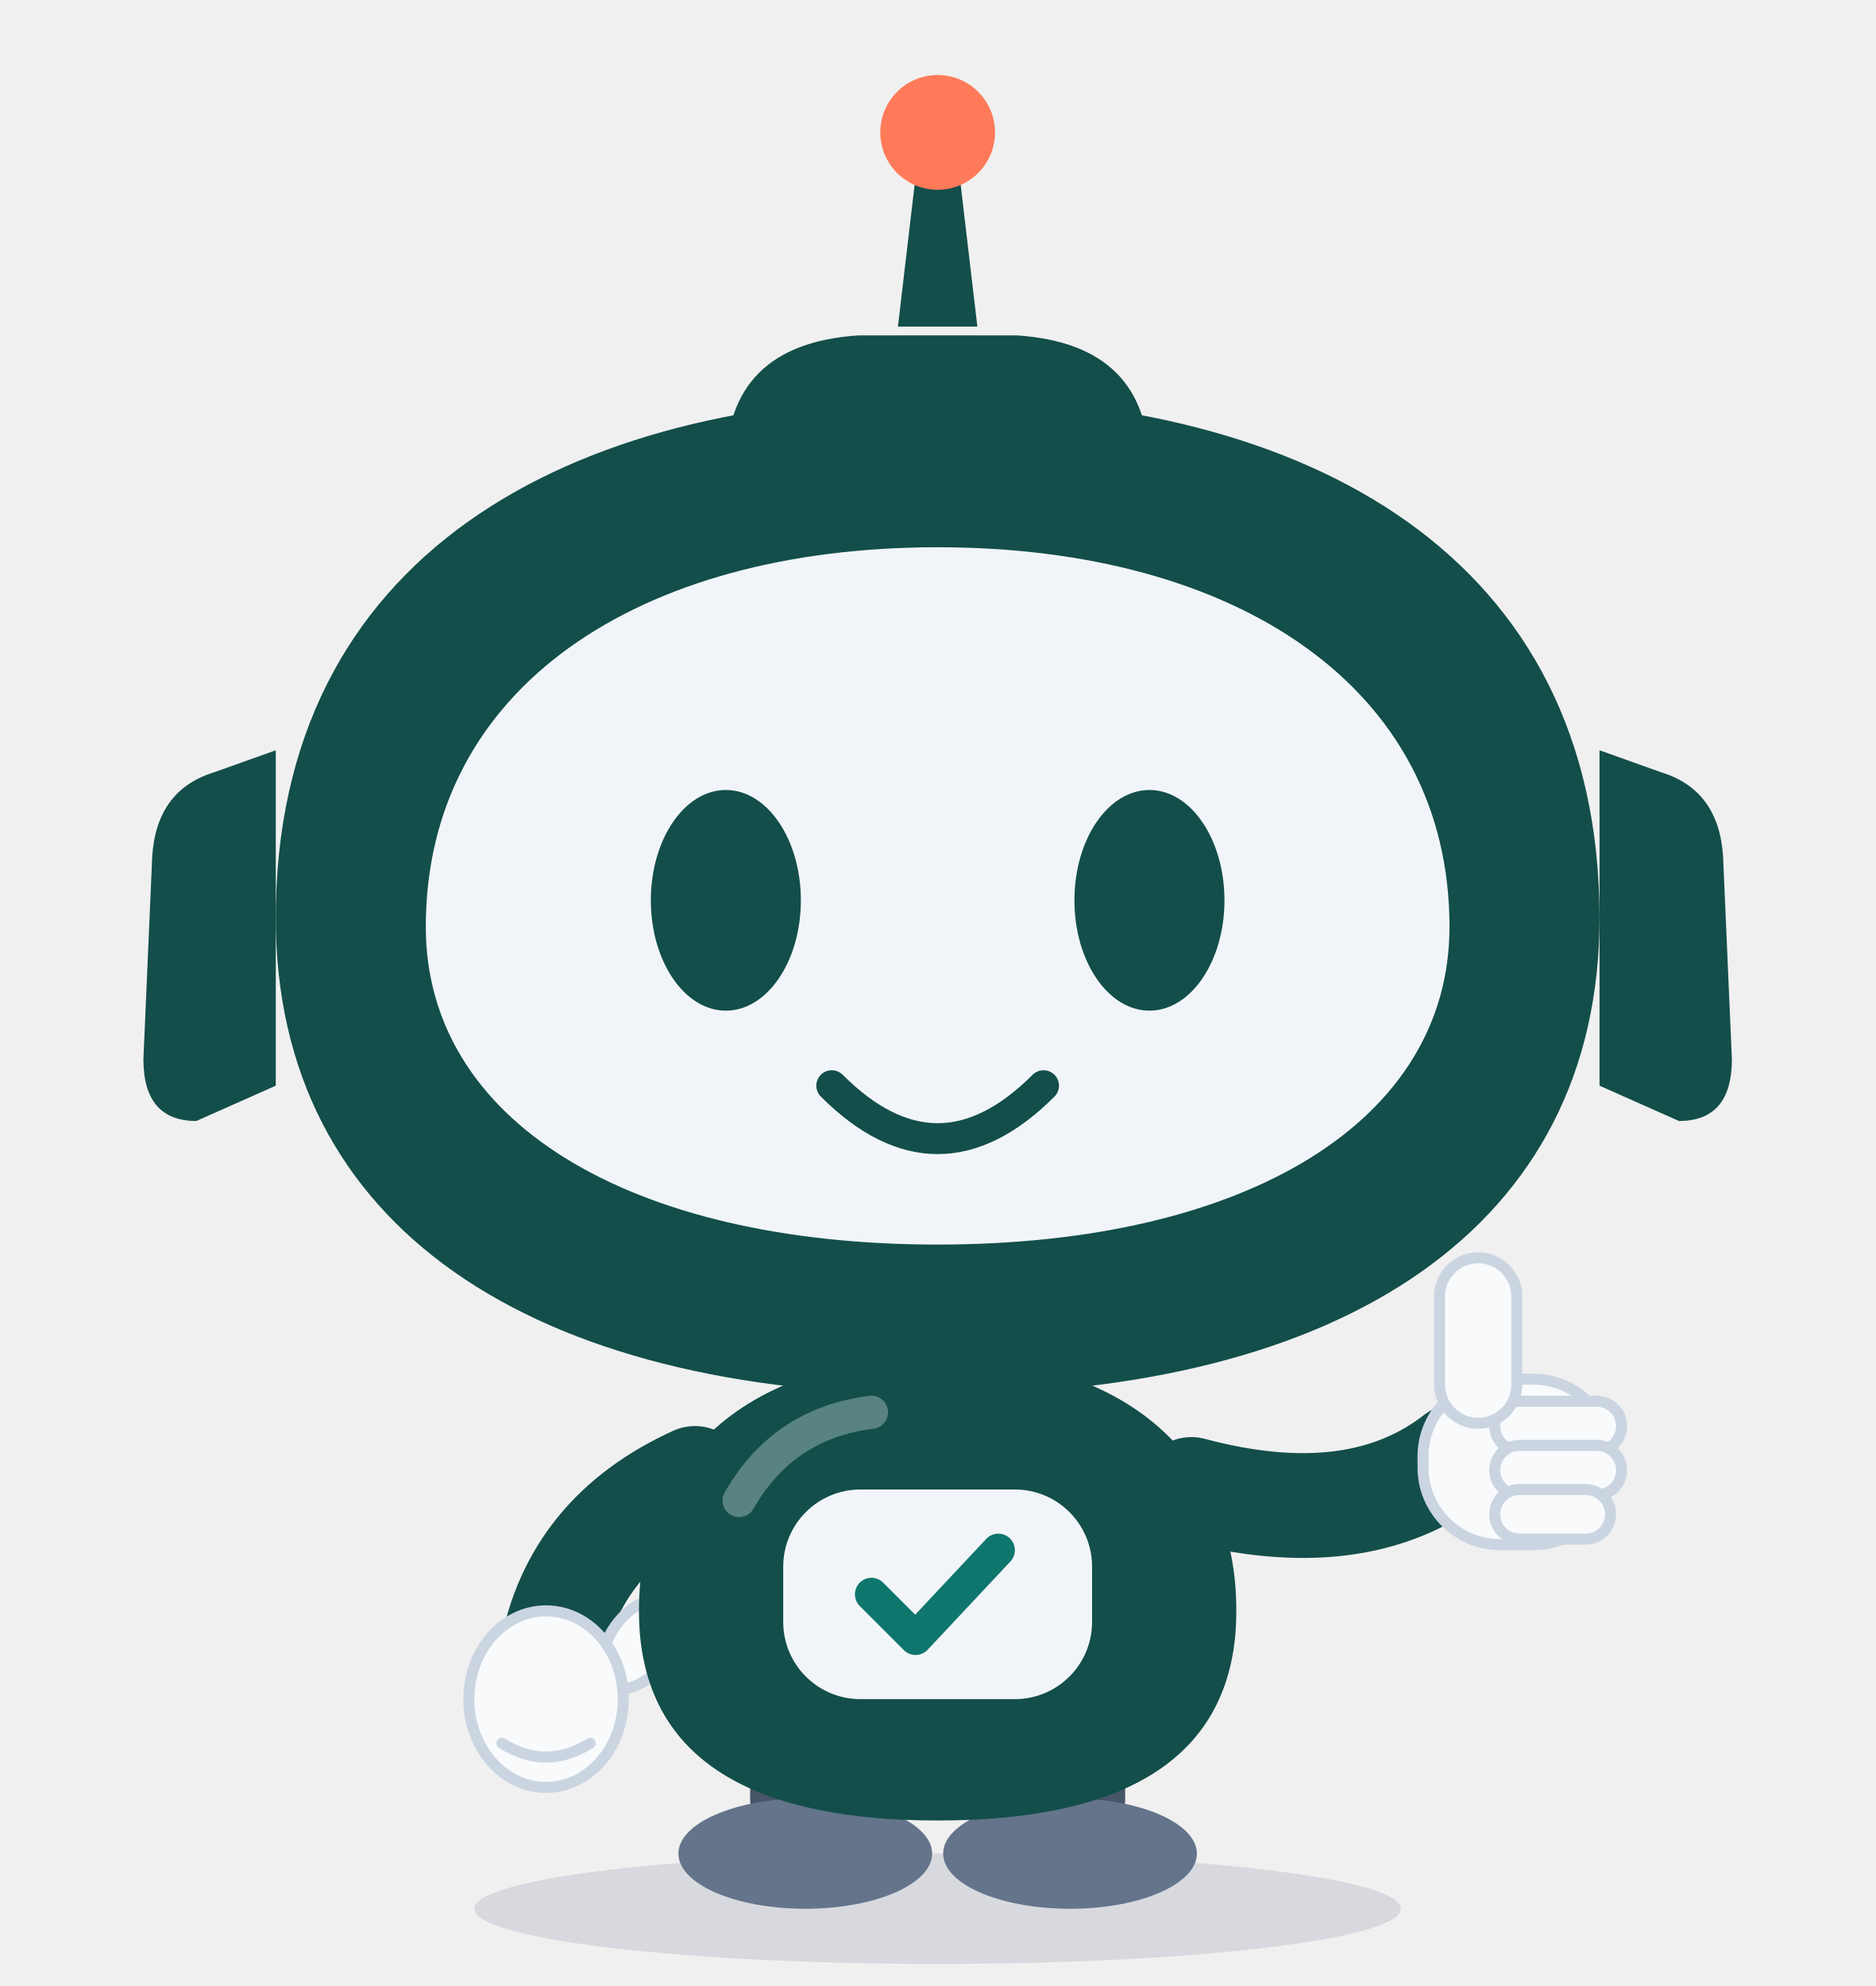
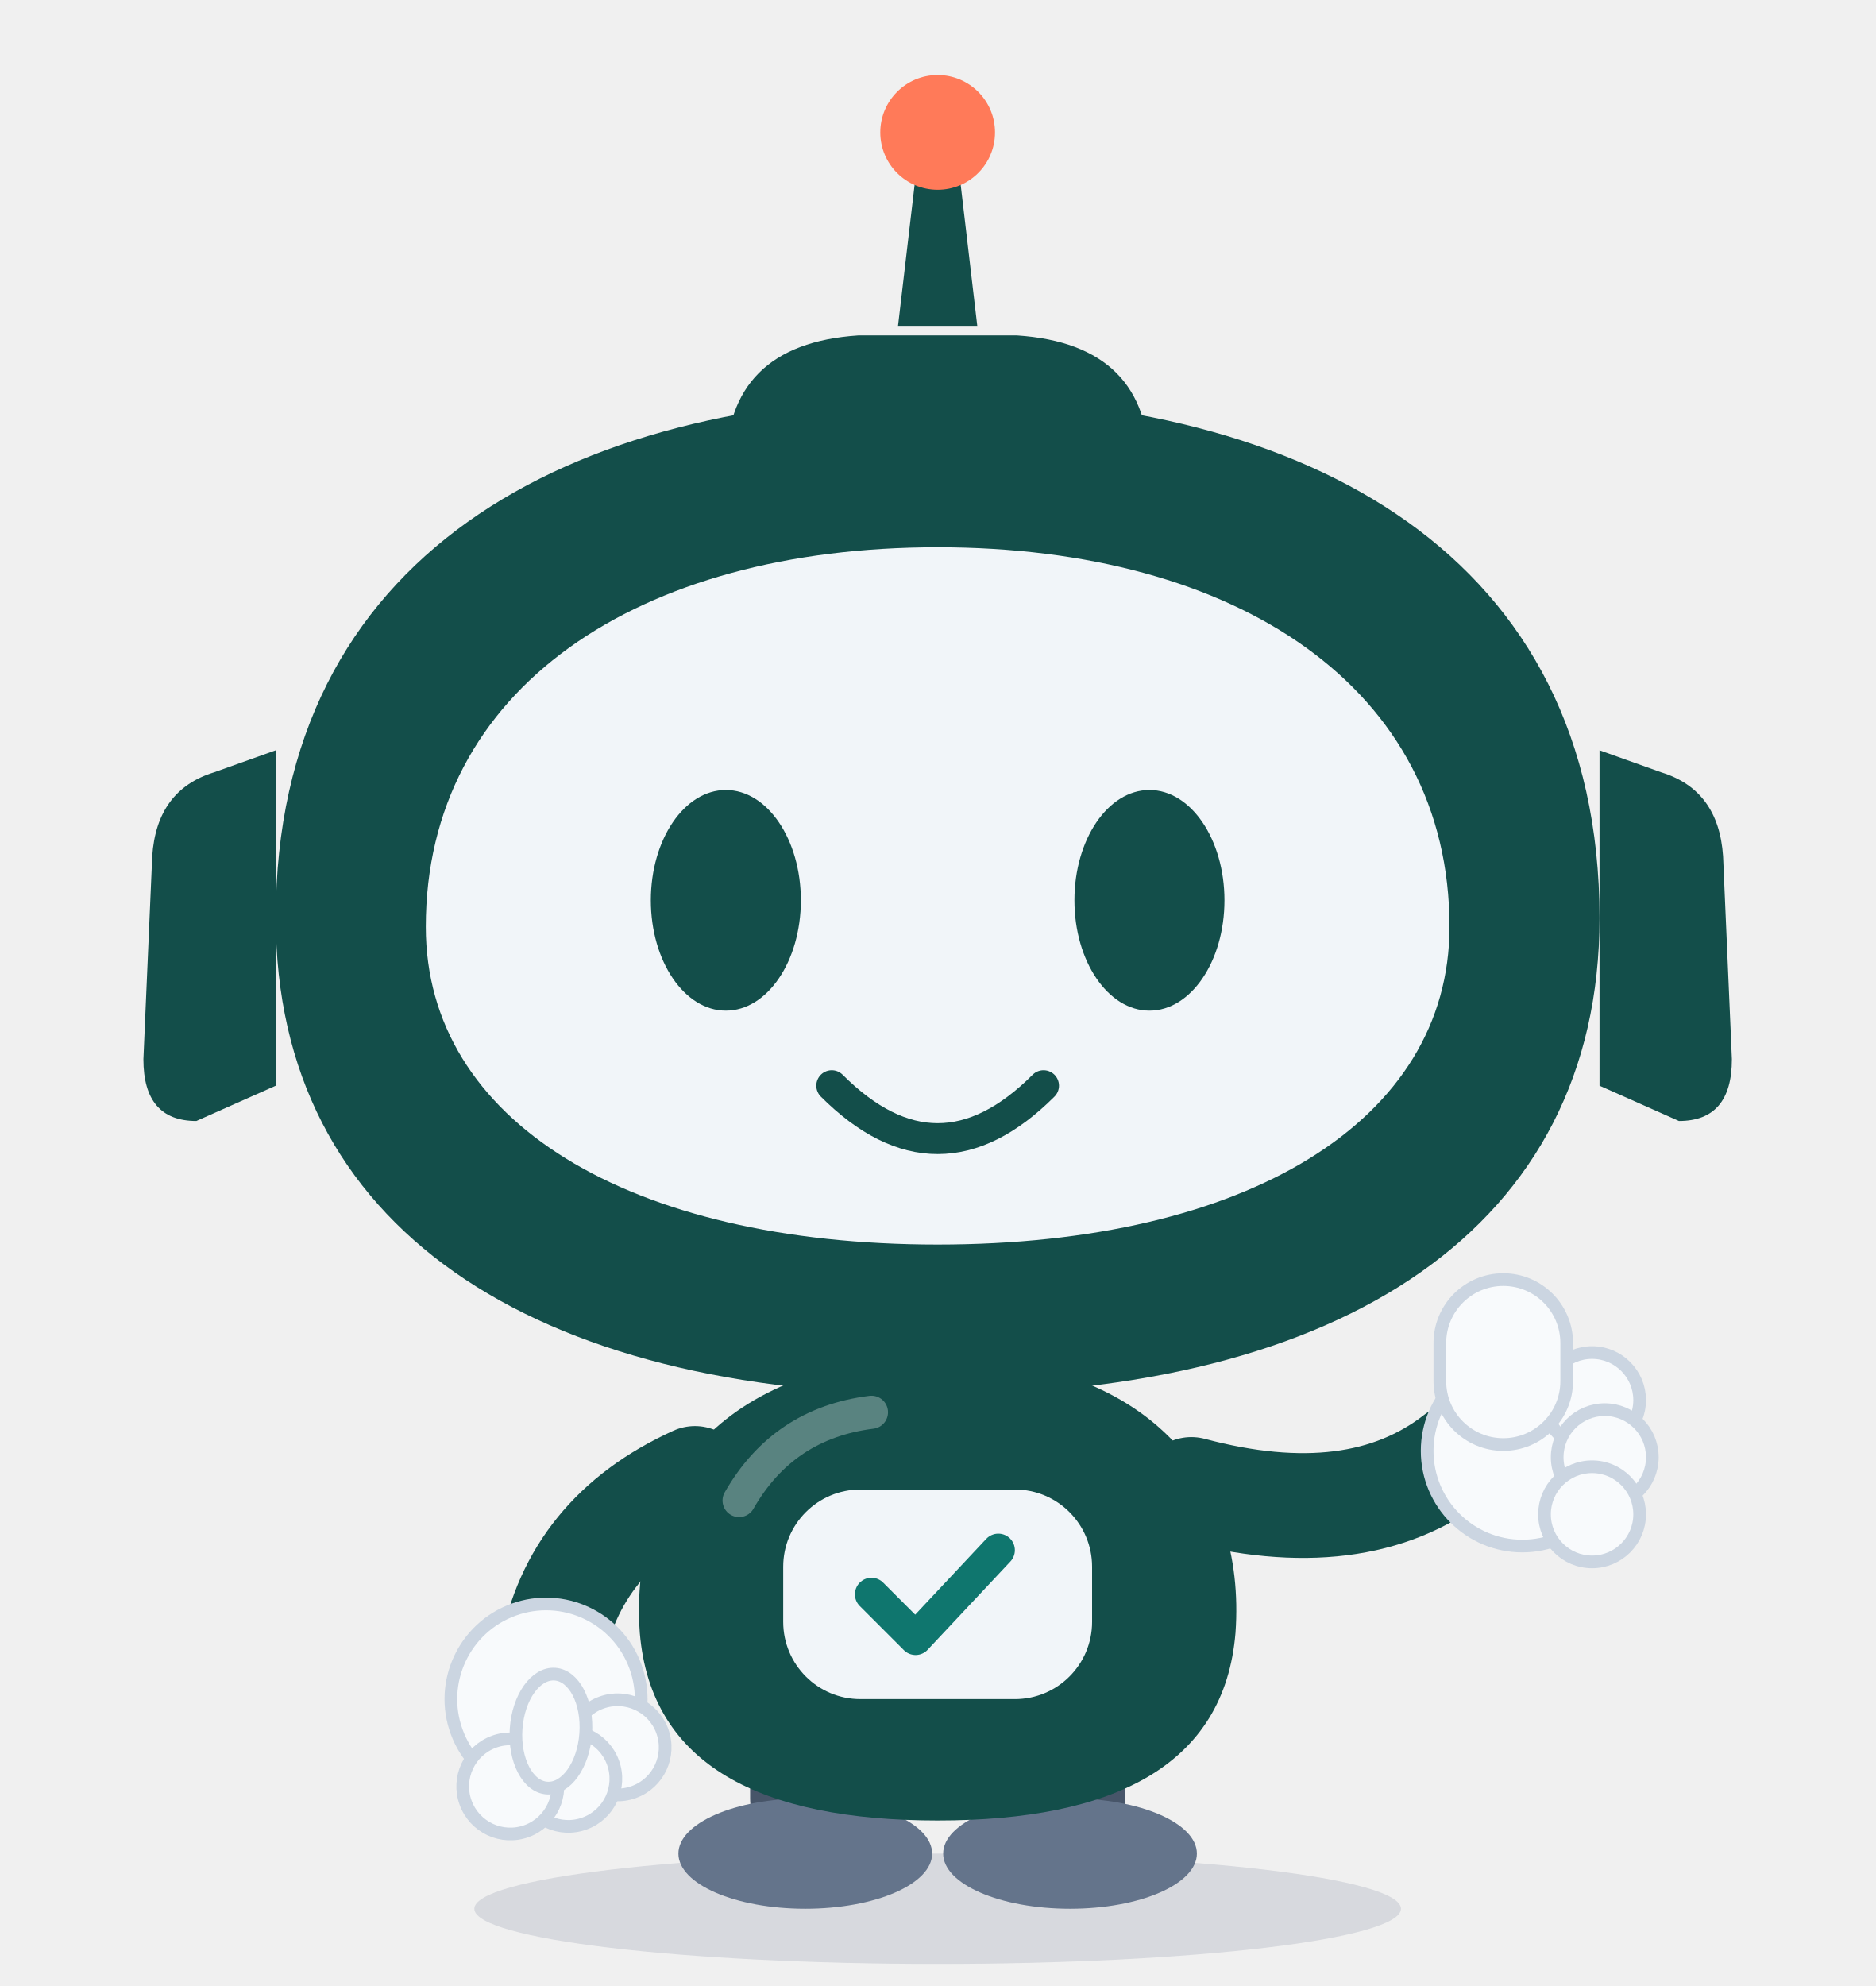
<svg xmlns="http://www.w3.org/2000/svg" viewBox="110 84 340 360" role="img" aria-label="WiseRobot mascot giving a thumbs up">
  <style>
    .wave { transform-origin: 326px 352px; animation: wave 2.4s ease-in-out infinite; }
    .blink { transform-box: fill-box; transform-origin: center; animation: blink 5s infinite; }
    .bob { animation: bob 3.6s ease-in-out infinite; }
    .bob2 { animation: bob 4.4s ease-in-out infinite reverse; }
    .ball { animation: pulse 2s ease-in-out infinite; transform-box: fill-box; transform-origin: center; }
    @keyframes wave { 0%,100% { transform: rotate(0deg); } 50% { transform: rotate(-18deg); } }
    @keyframes blink { 0%,92%,100% { transform: scaleY(1); } 95% { transform: scaleY(0.1); } }
    @keyframes bob { 0%,100% { transform: translateY(0); } 50% { transform: translateY(-9px); } }
    @keyframes pulse { 0%,100% { transform: scale(1); } 50% { transform: scale(1.25); } }
    @media (prefers-reduced-motion: reduce) { .wave,.blink,.bob,.bob2,.ball { animation: none; } }
  </style>
+   <defs>
+     <g id="fist" stroke="#cbd5e1" stroke-width="2" stroke-linejoin="round" fill="#f8fafc">
+       <circle cx="0" cy="0" r="15" />
+       <circle cx="11" cy="-8" r="7.5" />
+       <circle cx="13" cy="1" r="7.5" />
+       <circle cx="11" cy="10" r="7.5" />
+     </g>
+     <rect id="thumb-up" x="-13" y="-27" width="20" height="26" rx="10" stroke="#cbd5e1" stroke-width="2" fill="#f8fafc" />
+     <ellipse id="thumb-tucked" cx="5" cy="1" rx="9" ry="5.5" transform="rotate(24 5 1)" stroke="#cbd5e1" stroke-width="2" fill="#f8fafc" />
+   </defs>
  <ellipse cx="280" cy="430" rx="84" ry="10" fill="#64748b" fill-opacity="0.18" />
  <rect x="246" y="398" width="26" height="22" rx="10" fill="#475569" />
  <rect x="288" y="398" width="26" height="22" rx="10" fill="#475569" />
  <ellipse cx="256" cy="420" rx="23" ry="10" fill="#64748b" />
  <ellipse cx="304" cy="420" rx="23" ry="10" fill="#64748b" />
  <path d="M236 352 Q214 362 210 384" fill="none" stroke="#134e4a" stroke-width="19" stroke-linecap="round" />
-   <g stroke="#cbd5e1" stroke-width="2" fill="#f8fafc">
-     <ellipse cx="226" cy="382" rx="5.5" ry="9" transform="rotate(35 226 382)" />
-     <ellipse cx="209" cy="392" rx="14" ry="16" />
+   <g transform="translate(209 392) scale(1.15) rotate(70)">
+     <use href="#fist" />
+     <use href="#thumb-tucked" />
  </g>
-   <path d="M201 400q8 5 16 0" fill="none" stroke="#cbd5e1" stroke-width="2" stroke-linecap="round" />
  <rect x="262" y="322" width="36" height="22" rx="8" fill="#134e4a" />
  <path d="M280 330 C318 330 336 352 334 380 C332 404 312 414 280 414 C248 414 228 404 226 380 C224 352 242 330 280 330 Z" fill="#134e4a" />
  <path d="M244 356 Q252 342 268 340" fill="none" stroke="#fff" stroke-opacity="0.3" stroke-width="6" stroke-linecap="round" />
  <rect x="252" y="354" width="56" height="38" rx="14" fill="#f1f5f9" />
  <path d="M268 373l8 8 15-16" fill="none" stroke="#0f766e" stroke-width="6" stroke-linecap="round" stroke-linejoin="round" />
  <g transform="translate(280 332) scale(0.8) translate(-280 -332)">
    <path d="M271 96 L289 96 L285 62 L275 62 Z" fill="#134e4a" />
    <circle class="ball" cx="280" cy="52" r="13" fill="#ff7a59" />
    <path d="M130 192 L116 197 Q103 201 102 216 L100 262 Q100 276 112 276 L130 268 Z" fill="#134e4a" />
    <path d="M430 192 L444 197 Q457 201 458 216 L460 262 Q460 276 448 276 L430 268 Z" fill="#134e4a" />
    <path d="M232 128 Q232 100 262 98 L298 98 Q328 100 328 128 Z" fill="#134e4a" />
    <path d="M130 230 C130 148 196 112 280 112 C364 112 430 148 430 230 C430 300 372 338 280 338 C188 338 130 300 130 230 Z" fill="#134e4a" />
    <path d="M164 232 C164 178 212 146 280 146 C348 146 396 178 396 232 C396 276 350 304 280 304 C210 304 164 276 164 232 Z" fill="#f1f5f9" />
    <ellipse class="blink" cx="232" cy="226" rx="17" ry="25" fill="#134e4a" />
    <ellipse class="blink" cx="328" cy="226" rx="17" ry="25" fill="#134e4a" />
    <path d="M256 268 Q280 292 304 268" fill="none" stroke="#134e4a" stroke-width="7" stroke-linecap="round" />
  </g>
  <g>
    <path d="M326 354 Q356 362 374 348" fill="none" stroke="#134e4a" stroke-width="19" stroke-linecap="round" />
-     <g stroke="#cbd5e1" stroke-width="2" fill="#f8fafc">
-       <rect x="368" y="334" width="34" height="30" rx="14" />
-       <rect x="381" y="338" width="23" height="9" rx="4.5" />
-       <rect x="381" y="346" width="23" height="9" rx="4.5" />
-       <rect x="381" y="354" width="21" height="9" rx="4.5" />
-       <rect x="371" y="312" width="14" height="30" rx="7" />
+     <g transform="translate(386 347) scale(1.15)">
+       <use href="#fist" />
+       <use href="#thumb-up" />
    </g>
  </g>
</svg>
